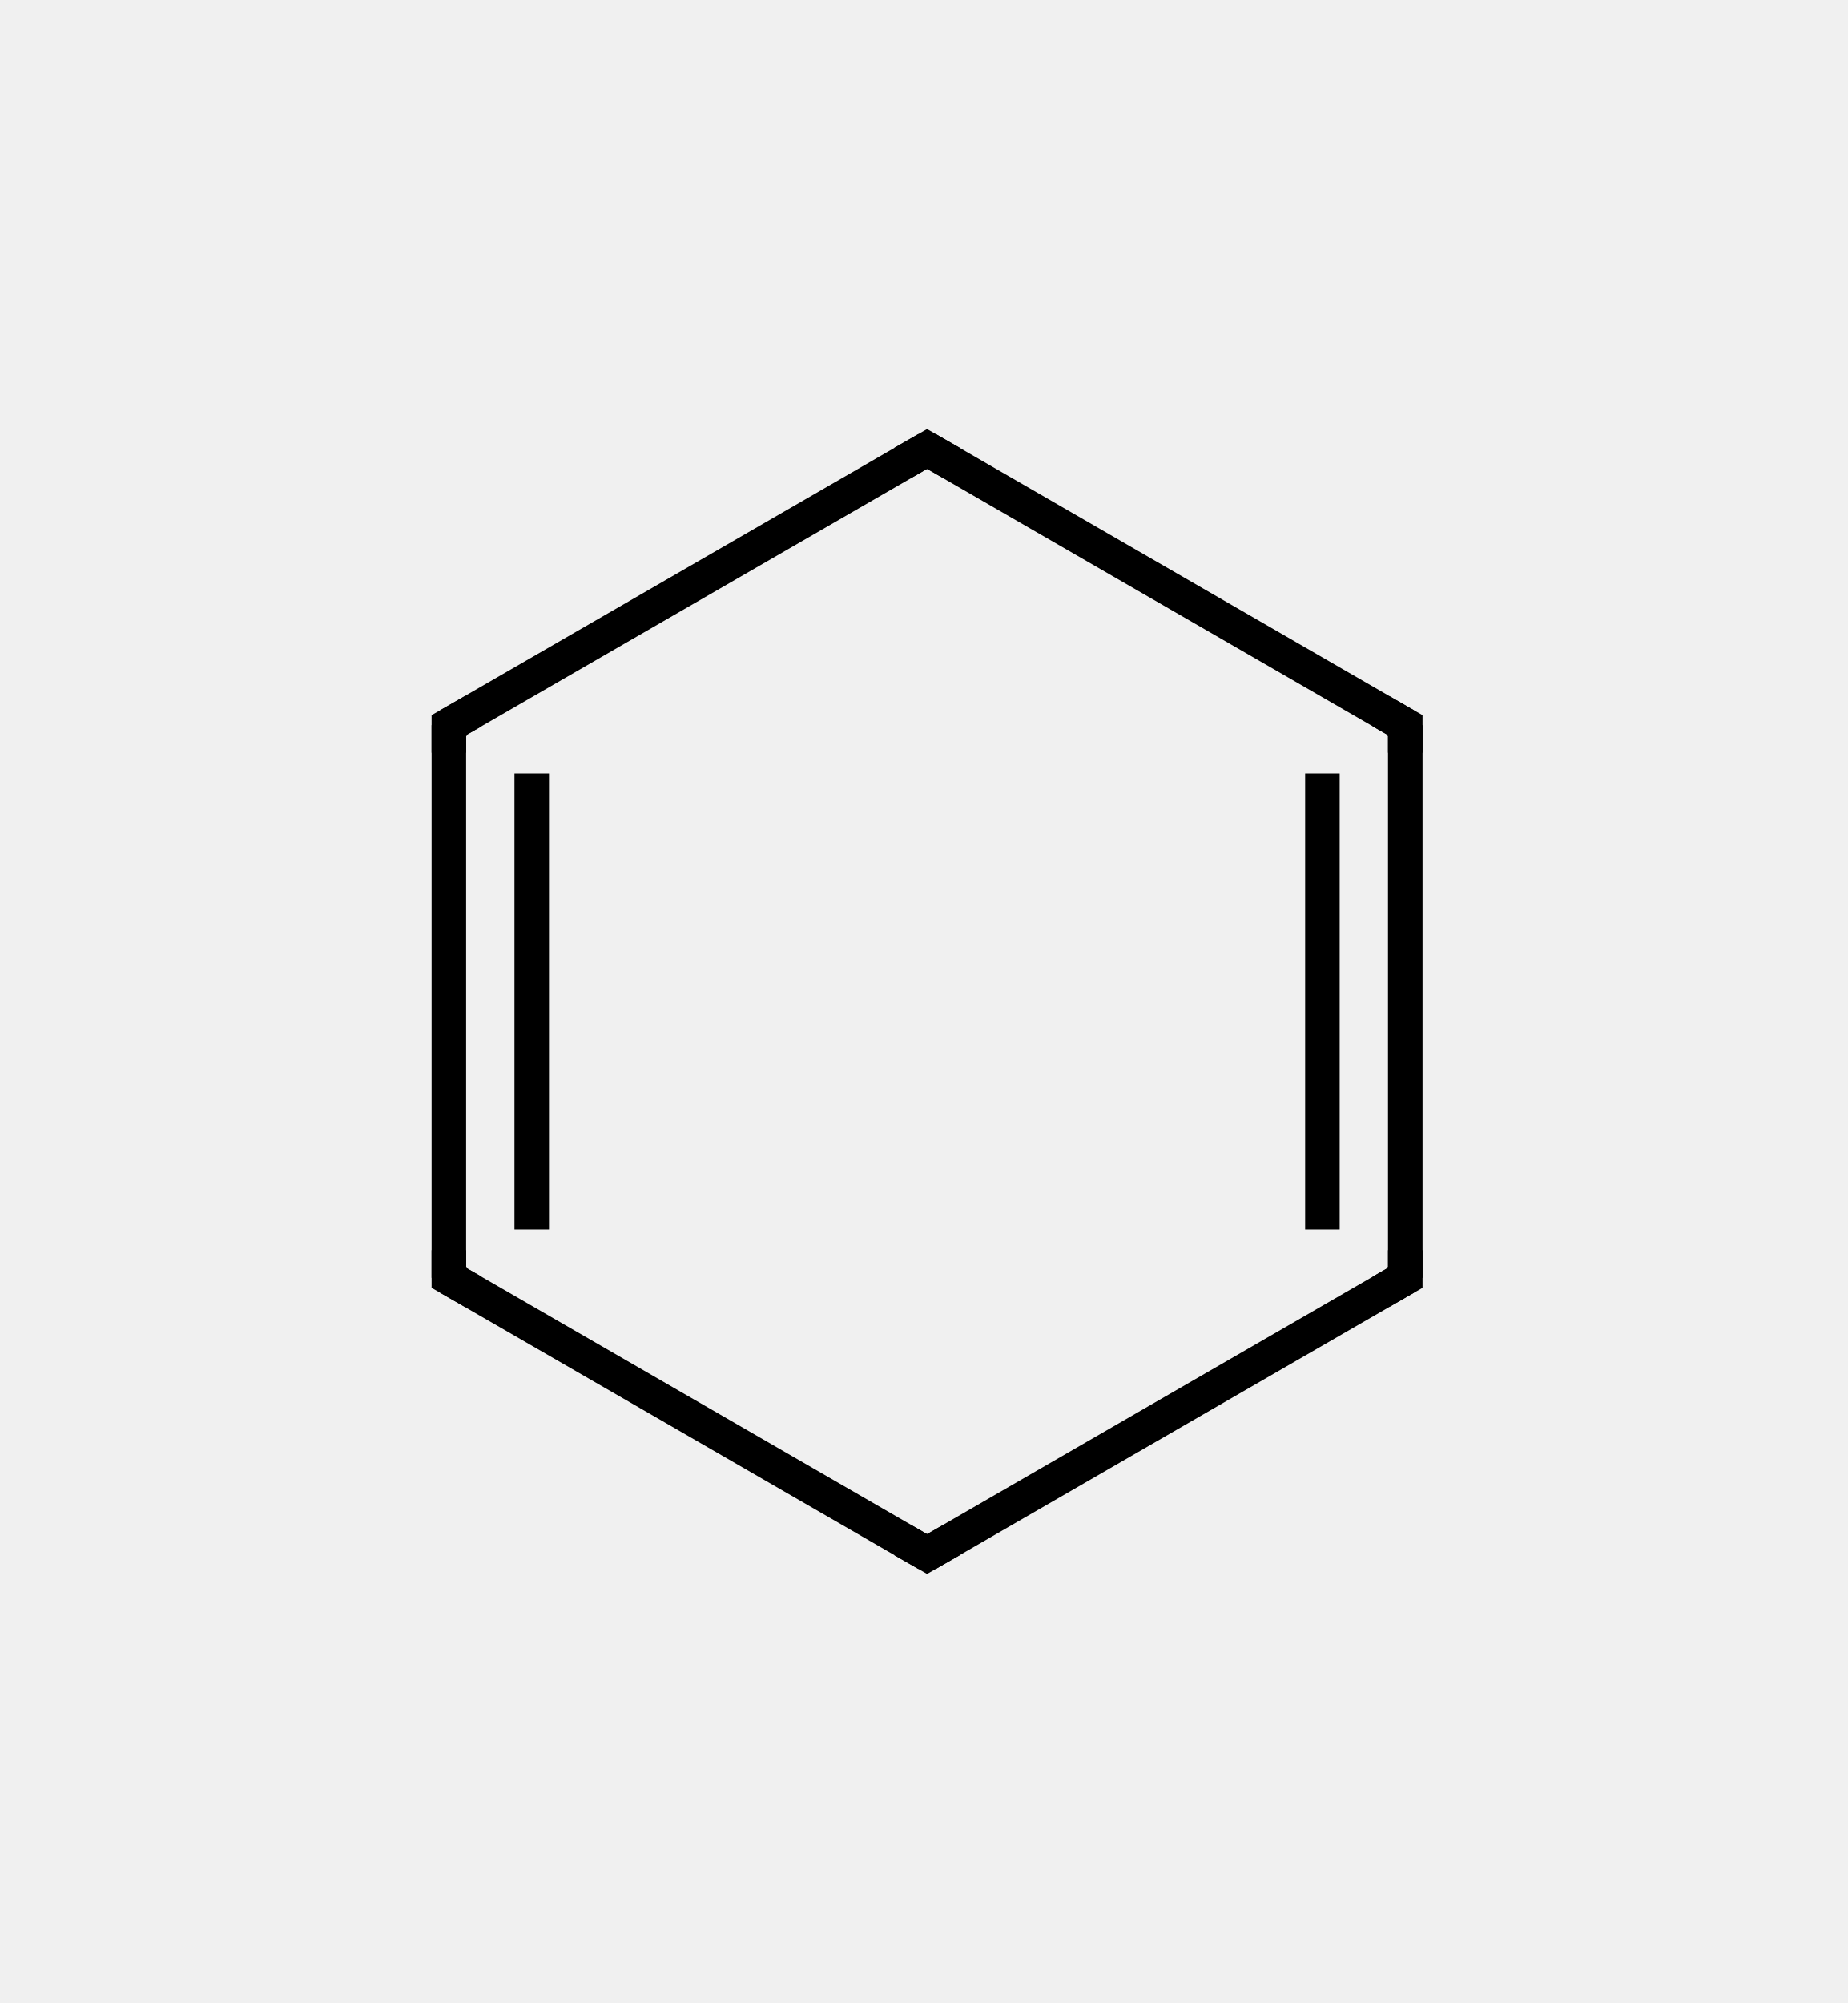
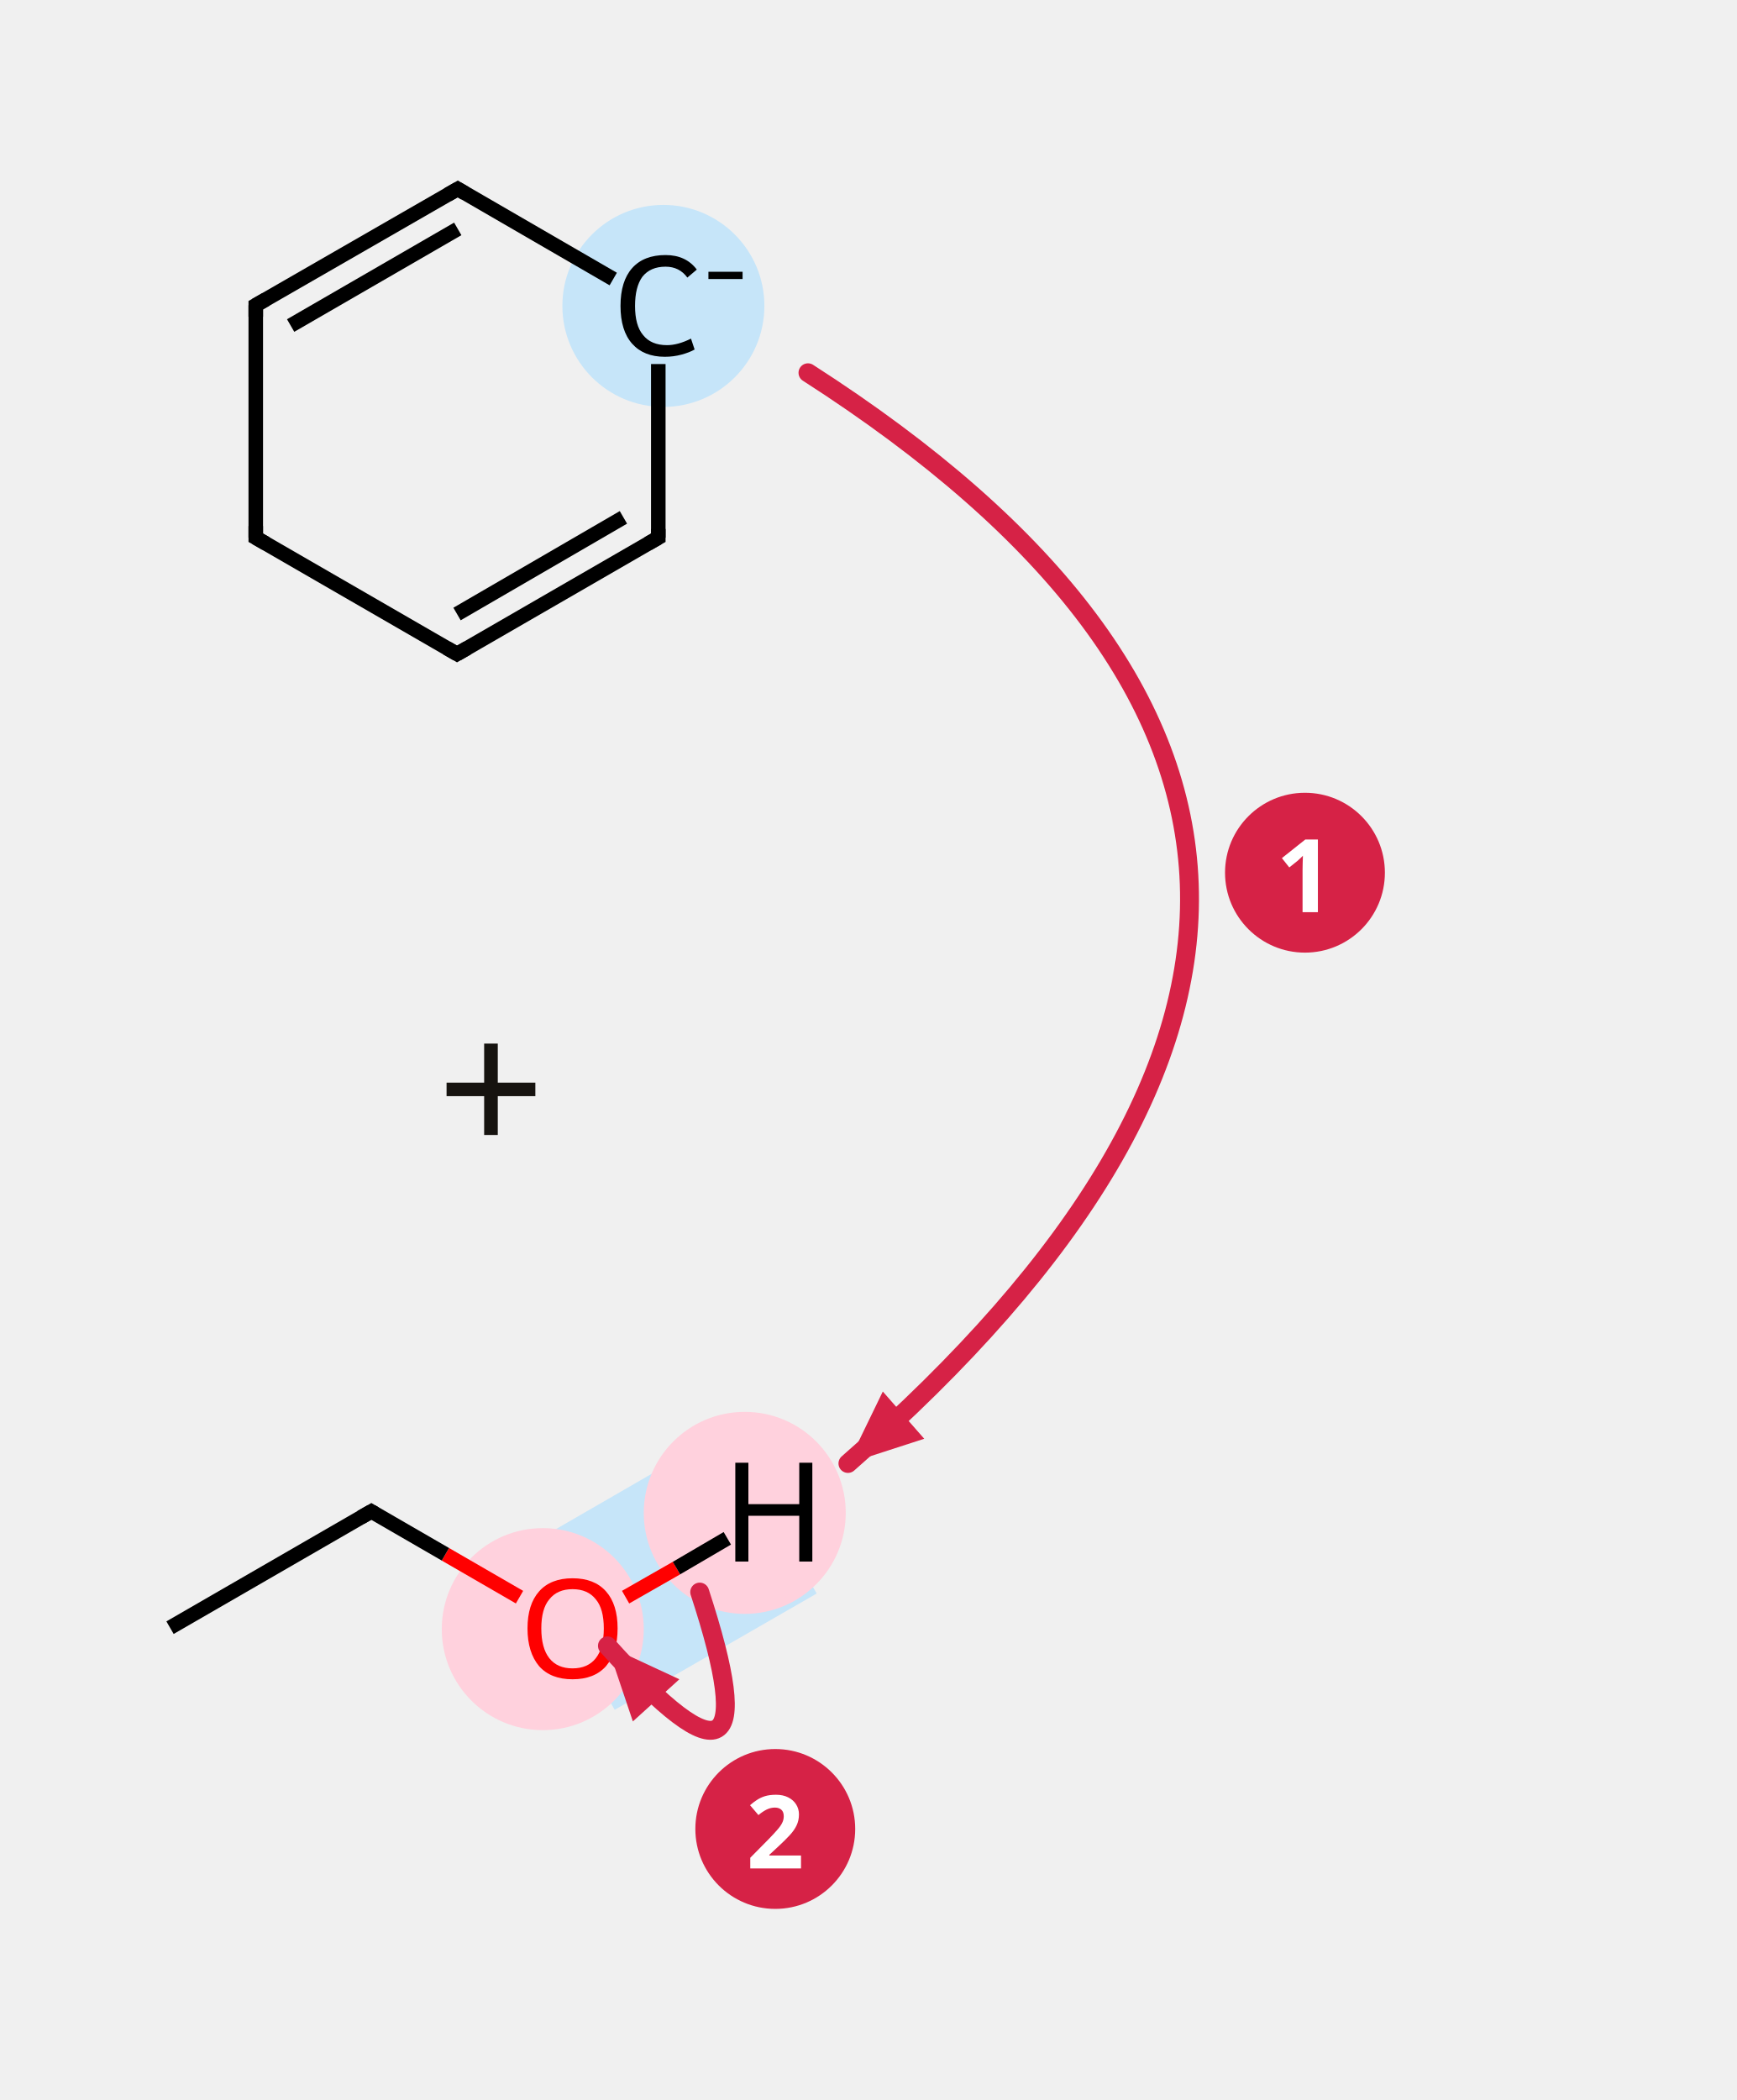
- <svg xmlns="http://www.w3.org/2000/svg" version="1.1" width="107px" height="116px" viewBox="4 4 107 116">
-   <g transform="translate(-62.3, -48.0)">
-     <path class="bond-0 atom-0 atom-1" d="M 92.3,126.0 L 92.3,94.0" style="fill:none;fill-rule:evenodd;stroke:#000000;stroke-width:2.0px;stroke-linecap:butt;stroke-linejoin:miter;stroke-opacity:1" />
-     <path class="bond-0 atom-0 atom-1" d="M 97.1,123.2 L 97.1,96.8" style="fill:none;fill-rule:evenodd;stroke:#000000;stroke-width:2.0px;stroke-linecap:butt;stroke-linejoin:miter;stroke-opacity:1" />
-     <path class="bond-1 atom-1 atom-2" d="M 92.3,94.0 L 120.0,78.0" style="fill:none;fill-rule:evenodd;stroke:#000000;stroke-width:2.0px;stroke-linecap:butt;stroke-linejoin:miter;stroke-opacity:1" />
-     <path class="bond-2 atom-2 atom-3" d="M 120.0,78.0 L 147.7,94.0" style="fill:none;fill-rule:evenodd;stroke:#000000;stroke-width:2.0px;stroke-linecap:butt;stroke-linejoin:miter;stroke-opacity:1" />
-     <path class="bond-3 atom-3 atom-4" d="M 147.7,94.0 L 147.7,126.0" style="fill:none;fill-rule:evenodd;stroke:#000000;stroke-width:2.0px;stroke-linecap:butt;stroke-linejoin:miter;stroke-opacity:1" />
-     <path class="bond-3 atom-3 atom-4" d="M 142.9,96.8 L 142.9,123.2" style="fill:none;fill-rule:evenodd;stroke:#000000;stroke-width:2.0px;stroke-linecap:butt;stroke-linejoin:miter;stroke-opacity:1" />
-     <path class="bond-4 atom-4 atom-5" d="M 147.7,126.0 L 120.0,142.0" style="fill:none;fill-rule:evenodd;stroke:#000000;stroke-width:2.0px;stroke-linecap:butt;stroke-linejoin:miter;stroke-opacity:1" />
-     <path class="bond-5 atom-5 atom-0" d="M 120.0,142.0 L 92.3,126.0" style="fill:none;fill-rule:evenodd;stroke:#000000;stroke-width:2.0px;stroke-linecap:butt;stroke-linejoin:miter;stroke-opacity:1" />
-     <path d="M 92.3,124.4 L 92.3,126.0 L 93.7,126.8" style="fill:none;stroke:#000000;stroke-width:2.0px;stroke-linecap:butt;stroke-linejoin:miter;stroke-miterlimit:10;stroke-opacity:1;" />
-     <path d="M 92.3,95.6 L 92.3,94.0 L 93.7,93.2" style="fill:none;stroke:#000000;stroke-width:2.0px;stroke-linecap:butt;stroke-linejoin:miter;stroke-miterlimit:10;stroke-opacity:1;" />
-     <path d="M 118.6,78.8 L 120.0,78.0 L 121.4,78.8" style="fill:none;stroke:#000000;stroke-width:2.0px;stroke-linecap:butt;stroke-linejoin:miter;stroke-miterlimit:10;stroke-opacity:1;" />
-     <path d="M 146.3,93.2 L 147.7,94.0 L 147.7,95.6" style="fill:none;stroke:#000000;stroke-width:2.0px;stroke-linecap:butt;stroke-linejoin:miter;stroke-miterlimit:10;stroke-opacity:1;" />
-     <path d="M 147.7,124.4 L 147.7,126.0 L 146.3,126.8" style="fill:none;stroke:#000000;stroke-width:2.0px;stroke-linecap:butt;stroke-linejoin:miter;stroke-miterlimit:10;stroke-opacity:1;" />
-     <path d="M 121.4,141.2 L 120.0,142.0 L 118.6,141.2" style="fill:none;stroke:#000000;stroke-width:2.0px;stroke-linecap:butt;stroke-linejoin:miter;stroke-miterlimit:10;stroke-opacity:1;" />
+ <svg xmlns="http://www.w3.org/2000/svg" version="1.1" width="239px" height="289px" viewBox="4 4 239 289">
+   <g transform="translate(-47.3, -48.0)">
+     <ellipse cx="142.6" cy="94.1" rx="13.4" ry="13.4" class="atom-3" style="fill:#C6E5F9;fill-rule:evenodd;stroke:#C6E5F9;stroke-width:1.0px;stroke-linecap:butt;stroke-linejoin:miter;stroke-opacity:1" />
+     <path class="bond-0 atom-0 atom-1" d="M 86.5,126.0 L 86.5,94.0" style="fill:none;fill-rule:evenodd;stroke:#000000;stroke-width:2.0px;stroke-linecap:butt;stroke-linejoin:miter;stroke-opacity:1" />
+     <path class="bond-1 atom-1 atom-2" d="M 86.5,94.0 L 114.3,78.0" style="fill:none;fill-rule:evenodd;stroke:#000000;stroke-width:2.0px;stroke-linecap:butt;stroke-linejoin:miter;stroke-opacity:1" />
+     <path class="bond-1 atom-1 atom-2" d="M 91.3,96.8 L 114.3,83.5" style="fill:none;fill-rule:evenodd;stroke:#000000;stroke-width:2.0px;stroke-linecap:butt;stroke-linejoin:miter;stroke-opacity:1" />
+     <path class="bond-2 atom-2 atom-3" d="M 114.3,78.0 L 135.7,90.4" style="fill:none;fill-rule:evenodd;stroke:#000000;stroke-width:2.0px;stroke-linecap:butt;stroke-linejoin:miter;stroke-opacity:1" />
+     <path class="bond-3 atom-3 atom-4" d="M 141.9,102.1 L 141.9,126.0" style="fill:none;fill-rule:evenodd;stroke:#000000;stroke-width:2.0px;stroke-linecap:butt;stroke-linejoin:miter;stroke-opacity:1" />
+     <path class="bond-4 atom-4 atom-5" d="M 141.9,126.0 L 114.2,142.0" style="fill:none;fill-rule:evenodd;stroke:#000000;stroke-width:2.0px;stroke-linecap:butt;stroke-linejoin:miter;stroke-opacity:1" />
+     <path class="bond-4 atom-4 atom-5" d="M 137.1,123.2 L 114.2,136.5" style="fill:none;fill-rule:evenodd;stroke:#000000;stroke-width:2.0px;stroke-linecap:butt;stroke-linejoin:miter;stroke-opacity:1" />
+     <path class="bond-5 atom-5 atom-0" d="M 114.2,142.0 L 86.5,126.0" style="fill:none;fill-rule:evenodd;stroke:#000000;stroke-width:2.0px;stroke-linecap:butt;stroke-linejoin:miter;stroke-opacity:1" />
+     <path d="M 86.5,124.4 L 86.5,126.0 L 87.9,126.8" style="fill:none;stroke:#000000;stroke-width:2.0px;stroke-linecap:butt;stroke-linejoin:miter;stroke-miterlimit:10;stroke-opacity:1;" />
+     <path d="M 86.5,95.6 L 86.5,94.0 L 87.9,93.2" style="fill:none;stroke:#000000;stroke-width:2.0px;stroke-linecap:butt;stroke-linejoin:miter;stroke-miterlimit:10;stroke-opacity:1;" />
+     <path d="M 112.9,78.8 L 114.3,78.0 L 115.3,78.6" style="fill:none;stroke:#000000;stroke-width:2.0px;stroke-linecap:butt;stroke-linejoin:miter;stroke-miterlimit:10;stroke-opacity:1;" />
+     <path d="M 141.9,124.8 L 141.9,126.0 L 140.5,126.8" style="fill:none;stroke:#000000;stroke-width:2.0px;stroke-linecap:butt;stroke-linejoin:miter;stroke-miterlimit:10;stroke-opacity:1;" />
+     <path d="M 115.6,141.2 L 114.2,142.0 L 112.8,141.2" style="fill:none;stroke:#000000;stroke-width:2.0px;stroke-linecap:butt;stroke-linejoin:miter;stroke-miterlimit:10;stroke-opacity:1;" />
+     <path class="atom-3" d="M 136.7 94.1 Q 136.7 90.7, 138.3 88.9 Q 139.9 87.1, 142.9 87.1 Q 145.7 87.1, 147.2 89.1 L 145.9 90.2 Q 144.8 88.7, 142.9 88.7 Q 140.8 88.7, 139.7 90.1 Q 138.7 91.5, 138.7 94.1 Q 138.7 96.8, 139.8 98.1 Q 140.9 99.5, 143.1 99.5 Q 144.6 99.5, 146.4 98.6 L 146.9 100.1 Q 146.2 100.5, 145.1 100.8 Q 144.0 101.1, 142.8 101.1 Q 139.9 101.1, 138.3 99.3 Q 136.7 97.5, 136.7 94.1 " fill="#000000" />
+     <path class="atom-3" d="M 148.8 89.4 L 153.5 89.4 L 153.5 90.4 L 148.8 90.4 L 148.8 89.4 " fill="#000000" />
  </g>
+   <g transform="translate(-48.4, 110.2)">
+     <path class="bond-0 atom-0 atom-1" d="M 152.0,90.9 L 164.8,113.1 L 137.0,129.1 L 124.3,106.9 Z" style="fill:#C6E5F9;fill-rule:evenodd;fill-opacity:1;stroke:#C6E5F9;stroke-width:0.0px;stroke-linecap:butt;stroke-linejoin:miter;stroke-miterlimit:10;stroke-opacity:1;" />
+     <ellipse cx="127.1" cy="118.0" rx="13.4" ry="13.4" class="atom-0" style="fill:#FFD1DD;fill-rule:evenodd;stroke:#FFD1DD;stroke-width:1.0px;stroke-linecap:butt;stroke-linejoin:miter;stroke-opacity:1" />
+     <ellipse cx="154.9" cy="102.0" rx="13.4" ry="13.4" class="atom-1" style="fill:#FFD1DD;fill-rule:evenodd;stroke:#FFD1DD;stroke-width:1.0px;stroke-linecap:butt;stroke-linejoin:miter;stroke-opacity:1" />
+     <path class="bond-0 atom-0 atom-1" d="M 138.5,113.6 L 145.5,109.6" style="fill:none;fill-rule:evenodd;stroke:#FF0000;stroke-width:2.0px;stroke-linecap:butt;stroke-linejoin:miter;stroke-opacity:1" />
+     <path class="bond-0 atom-0 atom-1" d="M 145.5,109.6 L 152.5,105.5" style="fill:none;fill-rule:evenodd;stroke:#000000;stroke-width:2.0px;stroke-linecap:butt;stroke-linejoin:miter;stroke-opacity:1" />
+     <path class="bond-1 atom-0 atom-2" d="M 123.9,113.6 L 113.7,107.7" style="fill:none;fill-rule:evenodd;stroke:#FF0000;stroke-width:2.0px;stroke-linecap:butt;stroke-linejoin:miter;stroke-opacity:1" />
+     <path class="bond-1 atom-0 atom-2" d="M 113.7,107.7 L 103.5,101.8" style="fill:none;fill-rule:evenodd;stroke:#000000;stroke-width:2.0px;stroke-linecap:butt;stroke-linejoin:miter;stroke-opacity:1" />
+     <path class="bond-2 atom-2 atom-3" d="M 103.5,101.8 L 75.8,117.8" style="fill:none;fill-rule:evenodd;stroke:#000000;stroke-width:2.0px;stroke-linecap:butt;stroke-linejoin:miter;stroke-opacity:1" />
+     <path d="M 104.0,102.1 L 103.5,101.8 L 102.1,102.6" style="fill:none;stroke:#000000;stroke-width:2.0px;stroke-linecap:butt;stroke-linejoin:miter;stroke-miterlimit:10;stroke-opacity:1;" />
+     <path class="atom-0" d="M 125.0 117.9 Q 125.0 114.6, 126.6 112.8 Q 128.2 111.0, 131.2 111.0 Q 134.2 111.0, 135.8 112.8 Q 137.4 114.6, 137.4 117.9 Q 137.4 121.2, 135.8 123.1 Q 134.2 124.9, 131.2 124.9 Q 128.2 124.9, 126.6 123.1 Q 125.0 121.2, 125.0 117.9 M 131.2 123.4 Q 133.3 123.4, 134.4 122.0 Q 135.5 120.6, 135.5 117.9 Q 135.5 115.2, 134.4 113.9 Q 133.3 112.5, 131.2 112.5 Q 129.1 112.5, 128.0 113.9 Q 126.9 115.2, 126.9 117.9 Q 126.9 120.6, 128.0 122.0 Q 129.1 123.4, 131.2 123.4 " fill="#FF0000" />
+     <path class="atom-1" d="M 153.6 95.1 L 155.4 95.1 L 155.4 100.8 L 162.4 100.8 L 162.4 95.1 L 164.2 95.1 L 164.2 108.7 L 162.4 108.7 L 162.4 102.4 L 155.4 102.4 L 155.4 108.7 L 153.6 108.7 L 153.6 95.1 " fill="#000000" />
+   </g>
+   <text x="71.6" y="153.0" text-anchor="middle" dominant-baseline="central" font-family="Karla, sans-serif" font-size="26" fill="#16130F">+</text>
+   <path d="M 115.2,55.3 Q 217.4,120.9 120.7,205.4" fill="none" stroke="#D62246" stroke-width="2.6" stroke-linecap="round" />
+   <polygon points="120.7,205.4 125.5,195.5 131.2,202.0" fill="#D62246" />
+   <circle cx="183.6" cy="124.1" r="11" fill="#D62246" />
+   <text x="183.6" y="124.1" text-anchor="middle" dominant-baseline="central" font-family="Karla, sans-serif" font-size="14" font-weight="700" fill="#FFFFFF">1</text>
+   <path d="M 100.3,223.1 Q 111.4,257.0 87.6,230.5" fill="none" stroke="#D62246" stroke-width="2.6" stroke-linecap="round" />
+   <polygon points="87.6,230.5 97.5,235.1 91.1,240.9" fill="#D62246" />
+   <circle cx="110.7" cy="255.7" r="11" fill="#D62246" />
+   <text x="110.7" y="255.7" text-anchor="middle" dominant-baseline="central" font-family="Karla, sans-serif" font-size="14" font-weight="700" fill="#FFFFFF">2</text>
</svg>
